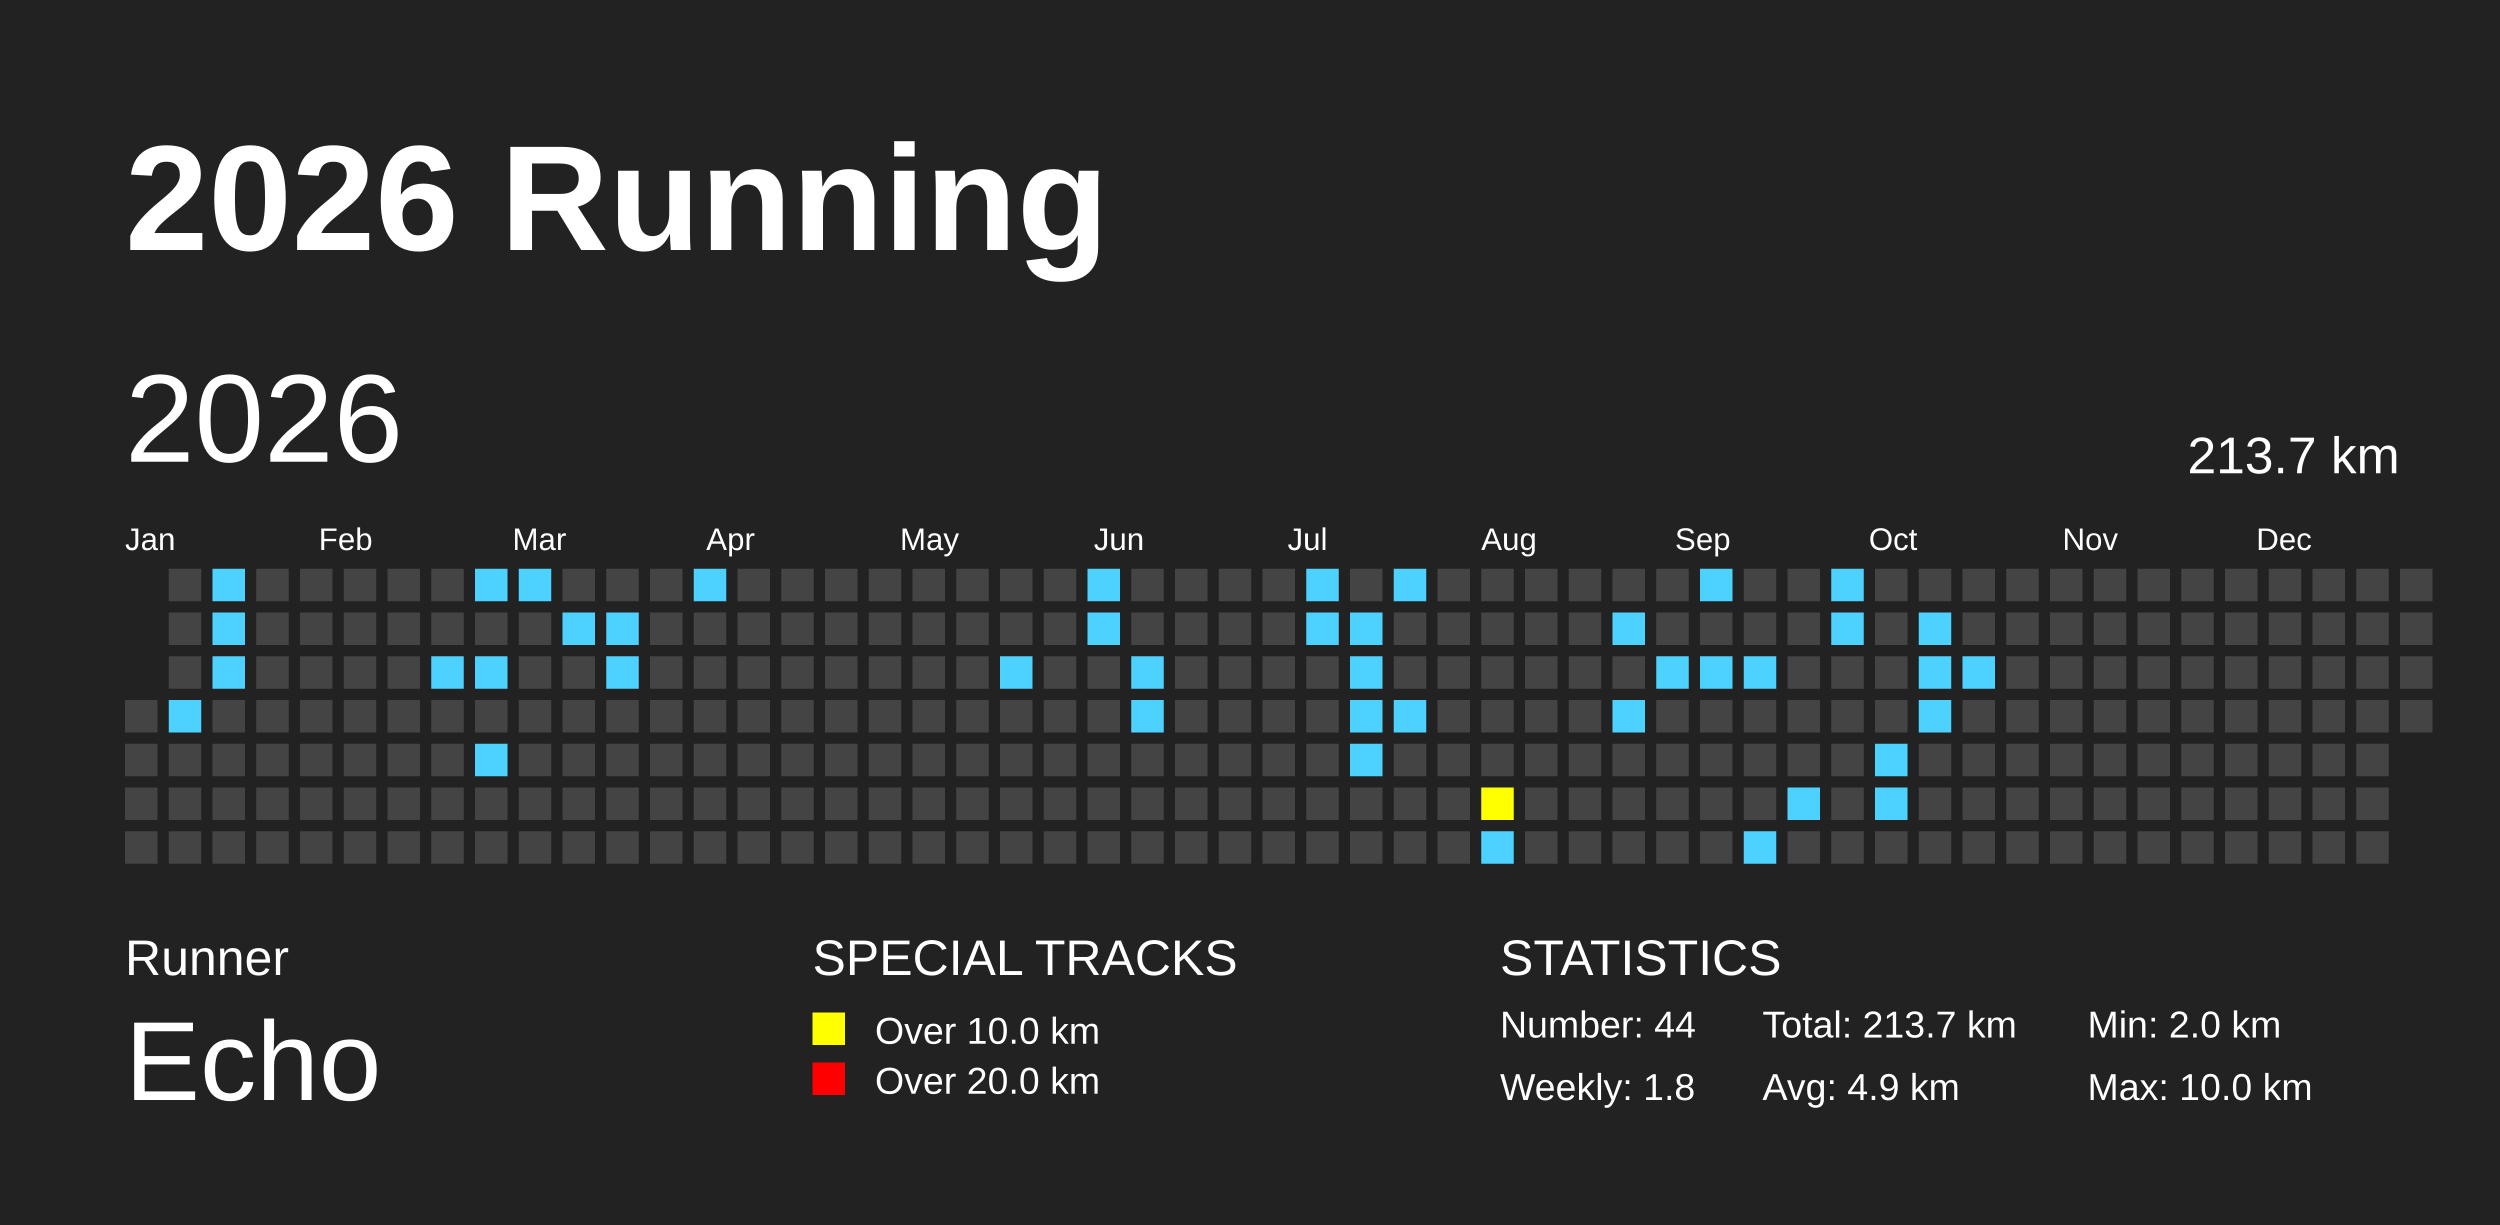
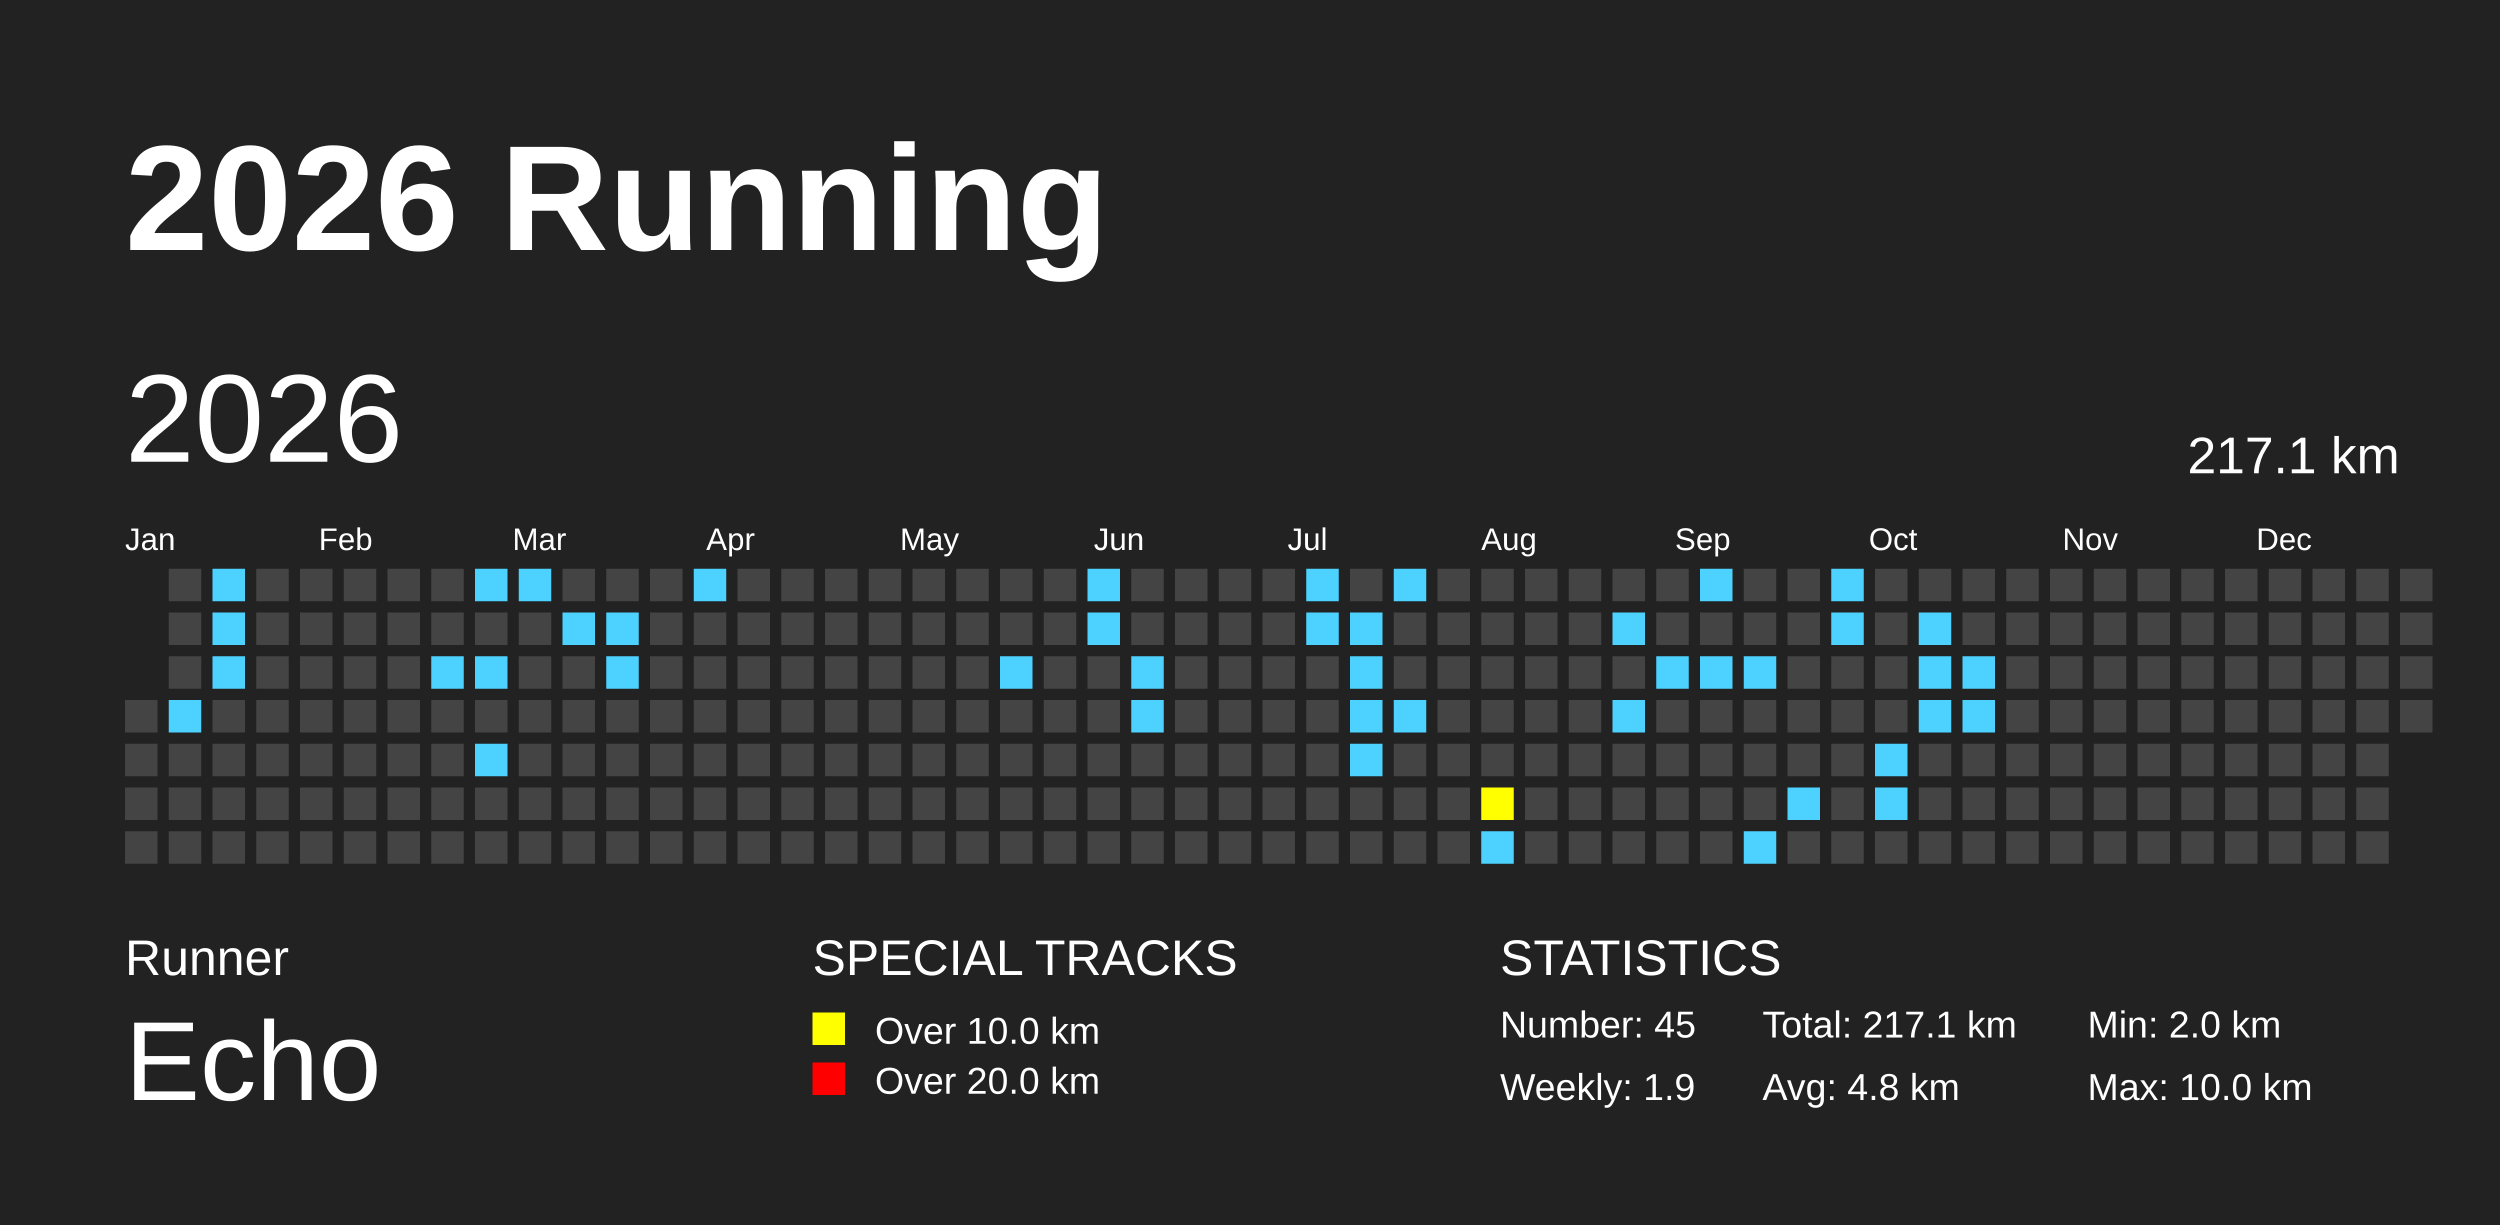
<svg xmlns="http://www.w3.org/2000/svg" baseProfile="full" height="98mm" version="1.1" viewBox="0,0,200,98" width="200mm">
  <defs />
  <rect fill="#222222" height="98" width="200" x="0" y="0" />
  <text fill="#FFFFFF" style="font-size:12px; font-family:Arial; font-weight:bold;" x="10" y="20">2026 Running</text>
  <text fill="#FFFFFF" style="font-size:4px; font-family:Arial" x="10" y="78">Runner</text>
  <text fill="#FFFFFF" style="font-size:9px; font-family:Arial" x="10" y="88">Echo</text>
  <text fill="#FFFFFF" style="font-size:4px; font-family:Arial" x="65" y="78">SPECIAL TRACKS</text>
  <rect fill="yellow" height="2.6" width="2.6" x="65" y="81" />
  <text fill="#FFFFFF" style="font-size:3px; font-family:Arial" x="70" y="83.5">Over 10.0 km</text>
  <rect fill="red" height="2.6" width="2.6" x="65" y="85" />
  <text fill="#FFFFFF" style="font-size:3px; font-family:Arial" x="70" y="87.5">Over 20.0 km</text>
  <text fill="#FFFFFF" style="font-size:4px; font-family:Arial" x="120" y="78">STATISTICS</text>
-   <text fill="#FFFFFF" style="font-size:3px; font-family:Arial" x="120" y="83">Number: 44</text>
-   <text fill="#FFFFFF" style="font-size:3px; font-family:Arial" x="120" y="88">Weekly: 1.8</text>
-   <text fill="#FFFFFF" style="font-size:3px; font-family:Arial" x="141" y="83">Total: 213.7 km</text>
-   <text fill="#FFFFFF" style="font-size:3px; font-family:Arial" x="141" y="88">Avg: 4.9 km</text>
+   <text fill="#FFFFFF" style="font-size:3px; font-family:Arial" x="120" y="83">Number: 45</text>
+   <text fill="#FFFFFF" style="font-size:3px; font-family:Arial" x="120" y="88">Weekly: 1.9</text>
+   <text fill="#FFFFFF" style="font-size:3px; font-family:Arial" x="141" y="83">Total: 217.1 km</text>
+   <text fill="#FFFFFF" style="font-size:3px; font-family:Arial" x="141" y="88">Avg: 4.8 km</text>
  <text fill="#FFFFFF" style="font-size:3px; font-family:Arial" x="167" y="83">Min: 2.0 km</text>
  <text fill="#FFFFFF" style="font-size:3px; font-family:Arial" x="167" y="88">Max: 10.0 km</text>
  <text dominant-baseline="hanging" fill="#FFFFFF" style="font-size:10.0px; font-family:Arial;" x="10" y="30">2026</text>
-   <text dominant-baseline="hanging" fill="#FFFFFF" style="font-size:4.125px; font-family:Arial;" x="175" y="35">213.7 km</text>
+   <text dominant-baseline="hanging" fill="#FFFFFF" style="font-size:4.125px; font-family:Arial;" x="175" y="35">217.1 km</text>
  <text fill="#FFFFFF" style="font-size:2.5px; font-family:Arial" x="10.0" y="44">Jan</text>
  <text fill="#FFFFFF" style="font-size:2.5px; font-family:Arial" x="25.5" y="44">Feb</text>
  <text fill="#FFFFFF" style="font-size:2.5px; font-family:Arial" x="41.0" y="44">Mar</text>
  <text fill="#FFFFFF" style="font-size:2.5px; font-family:Arial" x="56.5" y="44">Apr</text>
  <text fill="#FFFFFF" style="font-size:2.5px; font-family:Arial" x="72.0" y="44">May</text>
  <text fill="#FFFFFF" style="font-size:2.5px; font-family:Arial" x="87.5" y="44">Jun</text>
  <text fill="#FFFFFF" style="font-size:2.5px; font-family:Arial" x="103.0" y="44">Jul</text>
  <text fill="#FFFFFF" style="font-size:2.5px; font-family:Arial" x="118.5" y="44">Aug</text>
  <text fill="#FFFFFF" style="font-size:2.5px; font-family:Arial" x="134.0" y="44">Sep</text>
  <text fill="#FFFFFF" style="font-size:2.5px; font-family:Arial" x="149.5" y="44">Oct</text>
  <text fill="#FFFFFF" style="font-size:2.5px; font-family:Arial" x="165.0" y="44">Nov</text>
  <text fill="#FFFFFF" style="font-size:2.5px; font-family:Arial" x="180.5" y="44">Dec</text>
  <rect fill="#444444" height="2.6" width="2.6" x="10.0" y="56.0" />
  <rect fill="#444444" height="2.6" width="2.6" x="10.0" y="59.5" />
  <rect fill="#444444" height="2.6" width="2.6" x="10.0" y="63.0" />
  <rect fill="#444444" height="2.6" width="2.6" x="10.0" y="66.5" />
  <rect fill="#444444" height="2.6" width="2.6" x="13.5" y="45.5" />
  <rect fill="#444444" height="2.6" width="2.6" x="13.5" y="49.0" />
  <rect fill="#444444" height="2.6" width="2.6" x="13.5" y="52.5" />
  <rect fill="#4DD2FF" height="2.6" width="2.6" x="13.5" y="56.0" />
  <rect fill="#444444" height="2.6" width="2.6" x="13.5" y="59.5" />
  <rect fill="#444444" height="2.6" width="2.6" x="13.5" y="63.0" />
  <rect fill="#444444" height="2.6" width="2.6" x="13.5" y="66.5" />
  <rect fill="#4DD2FF" height="2.6" width="2.6" x="17.0" y="45.5" />
  <rect fill="#4DD2FF" height="2.6" width="2.6" x="17.0" y="49.0" />
  <rect fill="#4DD2FF" height="2.6" width="2.6" x="17.0" y="52.5" />
  <rect fill="#444444" height="2.6" width="2.6" x="17.0" y="56.0" />
  <rect fill="#444444" height="2.6" width="2.6" x="17.0" y="59.5" />
  <rect fill="#444444" height="2.6" width="2.6" x="17.0" y="63.0" />
  <rect fill="#444444" height="2.6" width="2.6" x="17.0" y="66.5" />
  <rect fill="#444444" height="2.6" width="2.6" x="20.5" y="45.5" />
  <rect fill="#444444" height="2.6" width="2.6" x="20.5" y="49.0" />
  <rect fill="#444444" height="2.6" width="2.6" x="20.5" y="52.5" />
  <rect fill="#444444" height="2.6" width="2.6" x="20.5" y="56.0" />
  <rect fill="#444444" height="2.6" width="2.6" x="20.5" y="59.5" />
  <rect fill="#444444" height="2.6" width="2.6" x="20.5" y="63.0" />
  <rect fill="#444444" height="2.6" width="2.6" x="20.5" y="66.5" />
  <rect fill="#444444" height="2.6" width="2.6" x="24.0" y="45.5" />
  <rect fill="#444444" height="2.6" width="2.6" x="24.0" y="49.0" />
  <rect fill="#444444" height="2.6" width="2.6" x="24.0" y="52.5" />
  <rect fill="#444444" height="2.6" width="2.6" x="24.0" y="56.0" />
  <rect fill="#444444" height="2.6" width="2.6" x="24.0" y="59.5" />
  <rect fill="#444444" height="2.6" width="2.6" x="24.0" y="63.0" />
  <rect fill="#444444" height="2.6" width="2.6" x="24.0" y="66.5" />
  <rect fill="#444444" height="2.6" width="2.6" x="27.5" y="45.5" />
  <rect fill="#444444" height="2.6" width="2.6" x="27.5" y="49.0" />
  <rect fill="#444444" height="2.6" width="2.6" x="27.5" y="52.5" />
  <rect fill="#444444" height="2.6" width="2.6" x="27.5" y="56.0" />
  <rect fill="#444444" height="2.6" width="2.6" x="27.5" y="59.5" />
  <rect fill="#444444" height="2.6" width="2.6" x="27.5" y="63.0" />
  <rect fill="#444444" height="2.6" width="2.6" x="27.5" y="66.5" />
  <rect fill="#444444" height="2.6" width="2.6" x="31.0" y="45.5" />
  <rect fill="#444444" height="2.6" width="2.6" x="31.0" y="49.0" />
  <rect fill="#444444" height="2.6" width="2.6" x="31.0" y="52.5" />
  <rect fill="#444444" height="2.6" width="2.6" x="31.0" y="56.0" />
  <rect fill="#444444" height="2.6" width="2.6" x="31.0" y="59.5" />
  <rect fill="#444444" height="2.6" width="2.6" x="31.0" y="63.0" />
  <rect fill="#444444" height="2.6" width="2.6" x="31.0" y="66.5" />
  <rect fill="#444444" height="2.6" width="2.6" x="34.5" y="45.5" />
  <rect fill="#444444" height="2.6" width="2.6" x="34.5" y="49.0" />
  <rect fill="#4DD2FF" height="2.6" width="2.6" x="34.5" y="52.5" />
  <rect fill="#444444" height="2.6" width="2.6" x="34.5" y="56.0" />
  <rect fill="#444444" height="2.6" width="2.6" x="34.5" y="59.5" />
  <rect fill="#444444" height="2.6" width="2.6" x="34.5" y="63.0" />
  <rect fill="#444444" height="2.6" width="2.6" x="34.5" y="66.5" />
  <rect fill="#4DD2FF" height="2.6" width="2.6" x="38.0" y="45.5" />
  <rect fill="#444444" height="2.6" width="2.6" x="38.0" y="49.0" />
  <rect fill="#4DD2FF" height="2.6" width="2.6" x="38.0" y="52.5" />
  <rect fill="#444444" height="2.6" width="2.6" x="38.0" y="56.0" />
  <rect fill="#4DD2FF" height="2.6" width="2.6" x="38.0" y="59.5" />
  <rect fill="#444444" height="2.6" width="2.6" x="38.0" y="63.0" />
  <rect fill="#444444" height="2.6" width="2.6" x="38.0" y="66.5" />
  <rect fill="#4DD2FF" height="2.6" width="2.6" x="41.5" y="45.5" />
  <rect fill="#444444" height="2.6" width="2.6" x="41.5" y="49.0" />
  <rect fill="#444444" height="2.6" width="2.6" x="41.5" y="52.5" />
  <rect fill="#444444" height="2.6" width="2.6" x="41.5" y="56.0" />
  <rect fill="#444444" height="2.6" width="2.6" x="41.5" y="59.5" />
  <rect fill="#444444" height="2.6" width="2.6" x="41.5" y="63.0" />
  <rect fill="#444444" height="2.6" width="2.6" x="41.5" y="66.5" />
  <rect fill="#444444" height="2.6" width="2.6" x="45.0" y="45.5" />
  <rect fill="#4DD2FF" height="2.6" width="2.6" x="45.0" y="49.0" />
  <rect fill="#444444" height="2.6" width="2.6" x="45.0" y="52.5" />
  <rect fill="#444444" height="2.6" width="2.6" x="45.0" y="56.0" />
  <rect fill="#444444" height="2.6" width="2.6" x="45.0" y="59.5" />
  <rect fill="#444444" height="2.6" width="2.6" x="45.0" y="63.0" />
  <rect fill="#444444" height="2.6" width="2.6" x="45.0" y="66.5" />
  <rect fill="#444444" height="2.6" width="2.6" x="48.5" y="45.5" />
  <rect fill="#4DD2FF" height="2.6" width="2.6" x="48.5" y="49.0" />
  <rect fill="#4DD2FF" height="2.6" width="2.6" x="48.5" y="52.5" />
  <rect fill="#444444" height="2.6" width="2.6" x="48.5" y="56.0" />
  <rect fill="#444444" height="2.6" width="2.6" x="48.5" y="59.5" />
  <rect fill="#444444" height="2.6" width="2.6" x="48.5" y="63.0" />
  <rect fill="#444444" height="2.6" width="2.6" x="48.5" y="66.5" />
  <rect fill="#444444" height="2.6" width="2.6" x="52.0" y="45.5" />
  <rect fill="#444444" height="2.6" width="2.6" x="52.0" y="49.0" />
  <rect fill="#444444" height="2.6" width="2.6" x="52.0" y="52.5" />
  <rect fill="#444444" height="2.6" width="2.6" x="52.0" y="56.0" />
  <rect fill="#444444" height="2.6" width="2.6" x="52.0" y="59.5" />
  <rect fill="#444444" height="2.6" width="2.6" x="52.0" y="63.0" />
  <rect fill="#444444" height="2.6" width="2.6" x="52.0" y="66.5" />
  <rect fill="#4DD2FF" height="2.6" width="2.6" x="55.5" y="45.5" />
  <rect fill="#444444" height="2.6" width="2.6" x="55.5" y="49.0" />
  <rect fill="#444444" height="2.6" width="2.6" x="55.5" y="52.5" />
  <rect fill="#444444" height="2.6" width="2.6" x="55.5" y="56.0" />
  <rect fill="#444444" height="2.6" width="2.6" x="55.5" y="59.5" />
  <rect fill="#444444" height="2.6" width="2.6" x="55.5" y="63.0" />
  <rect fill="#444444" height="2.6" width="2.6" x="55.5" y="66.5" />
  <rect fill="#444444" height="2.6" width="2.6" x="59.0" y="45.5" />
  <rect fill="#444444" height="2.6" width="2.6" x="59.0" y="49.0" />
  <rect fill="#444444" height="2.6" width="2.6" x="59.0" y="52.5" />
  <rect fill="#444444" height="2.6" width="2.6" x="59.0" y="56.0" />
  <rect fill="#444444" height="2.6" width="2.6" x="59.0" y="59.5" />
  <rect fill="#444444" height="2.6" width="2.6" x="59.0" y="63.0" />
  <rect fill="#444444" height="2.6" width="2.6" x="59.0" y="66.5" />
  <rect fill="#444444" height="2.6" width="2.6" x="62.5" y="45.5" />
  <rect fill="#444444" height="2.6" width="2.6" x="62.5" y="49.0" />
  <rect fill="#444444" height="2.6" width="2.6" x="62.5" y="52.5" />
  <rect fill="#444444" height="2.6" width="2.6" x="62.5" y="56.0" />
  <rect fill="#444444" height="2.6" width="2.6" x="62.5" y="59.5" />
  <rect fill="#444444" height="2.6" width="2.6" x="62.5" y="63.0" />
  <rect fill="#444444" height="2.6" width="2.6" x="62.5" y="66.5" />
  <rect fill="#444444" height="2.6" width="2.6" x="66.0" y="45.5" />
  <rect fill="#444444" height="2.6" width="2.6" x="66.0" y="49.0" />
  <rect fill="#444444" height="2.6" width="2.6" x="66.0" y="52.5" />
  <rect fill="#444444" height="2.6" width="2.6" x="66.0" y="56.0" />
  <rect fill="#444444" height="2.6" width="2.6" x="66.0" y="59.5" />
  <rect fill="#444444" height="2.6" width="2.6" x="66.0" y="63.0" />
  <rect fill="#444444" height="2.6" width="2.6" x="66.0" y="66.5" />
  <rect fill="#444444" height="2.6" width="2.6" x="69.5" y="45.5" />
  <rect fill="#444444" height="2.6" width="2.6" x="69.5" y="49.0" />
  <rect fill="#444444" height="2.6" width="2.6" x="69.5" y="52.5" />
  <rect fill="#444444" height="2.6" width="2.6" x="69.5" y="56.0" />
  <rect fill="#444444" height="2.6" width="2.6" x="69.5" y="59.5" />
  <rect fill="#444444" height="2.6" width="2.6" x="69.5" y="63.0" />
  <rect fill="#444444" height="2.6" width="2.6" x="69.5" y="66.5" />
  <rect fill="#444444" height="2.6" width="2.6" x="73.0" y="45.5" />
  <rect fill="#444444" height="2.6" width="2.6" x="73.0" y="49.0" />
  <rect fill="#444444" height="2.6" width="2.6" x="73.0" y="52.5" />
  <rect fill="#444444" height="2.6" width="2.6" x="73.0" y="56.0" />
  <rect fill="#444444" height="2.6" width="2.6" x="73.0" y="59.5" />
  <rect fill="#444444" height="2.6" width="2.6" x="73.0" y="63.0" />
  <rect fill="#444444" height="2.6" width="2.6" x="73.0" y="66.5" />
  <rect fill="#444444" height="2.6" width="2.6" x="76.5" y="45.5" />
  <rect fill="#444444" height="2.6" width="2.6" x="76.5" y="49.0" />
  <rect fill="#444444" height="2.6" width="2.6" x="76.5" y="52.5" />
  <rect fill="#444444" height="2.6" width="2.6" x="76.5" y="56.0" />
  <rect fill="#444444" height="2.6" width="2.6" x="76.5" y="59.5" />
  <rect fill="#444444" height="2.6" width="2.6" x="76.5" y="63.0" />
  <rect fill="#444444" height="2.6" width="2.6" x="76.5" y="66.5" />
  <rect fill="#444444" height="2.6" width="2.6" x="80.0" y="45.5" />
  <rect fill="#444444" height="2.6" width="2.6" x="80.0" y="49.0" />
  <rect fill="#4DD2FF" height="2.6" width="2.6" x="80.0" y="52.5" />
  <rect fill="#444444" height="2.6" width="2.6" x="80.0" y="56.0" />
  <rect fill="#444444" height="2.6" width="2.6" x="80.0" y="59.5" />
  <rect fill="#444444" height="2.6" width="2.6" x="80.0" y="63.0" />
  <rect fill="#444444" height="2.6" width="2.6" x="80.0" y="66.5" />
  <rect fill="#444444" height="2.6" width="2.6" x="83.5" y="45.5" />
  <rect fill="#444444" height="2.6" width="2.6" x="83.5" y="49.0" />
  <rect fill="#444444" height="2.6" width="2.6" x="83.5" y="52.5" />
  <rect fill="#444444" height="2.6" width="2.6" x="83.5" y="56.0" />
  <rect fill="#444444" height="2.6" width="2.6" x="83.5" y="59.5" />
  <rect fill="#444444" height="2.6" width="2.6" x="83.5" y="63.0" />
  <rect fill="#444444" height="2.6" width="2.6" x="83.5" y="66.5" />
  <rect fill="#4DD2FF" height="2.6" width="2.6" x="87.0" y="45.5" />
  <rect fill="#4DD2FF" height="2.6" width="2.6" x="87.0" y="49.0" />
  <rect fill="#444444" height="2.6" width="2.6" x="87.0" y="52.5" />
  <rect fill="#444444" height="2.6" width="2.6" x="87.0" y="56.0" />
  <rect fill="#444444" height="2.6" width="2.6" x="87.0" y="59.5" />
  <rect fill="#444444" height="2.6" width="2.6" x="87.0" y="63.0" />
  <rect fill="#444444" height="2.6" width="2.6" x="87.0" y="66.5" />
  <rect fill="#444444" height="2.6" width="2.6" x="90.5" y="45.5" />
  <rect fill="#444444" height="2.6" width="2.6" x="90.5" y="49.0" />
  <rect fill="#4DD2FF" height="2.6" width="2.6" x="90.5" y="52.5" />
  <rect fill="#4DD2FF" height="2.6" width="2.6" x="90.5" y="56.0" />
  <rect fill="#444444" height="2.6" width="2.6" x="90.5" y="59.5" />
  <rect fill="#444444" height="2.6" width="2.6" x="90.5" y="63.0" />
  <rect fill="#444444" height="2.6" width="2.6" x="90.5" y="66.5" />
  <rect fill="#444444" height="2.6" width="2.6" x="94.0" y="45.5" />
  <rect fill="#444444" height="2.6" width="2.6" x="94.0" y="49.0" />
  <rect fill="#444444" height="2.6" width="2.6" x="94.0" y="52.5" />
  <rect fill="#444444" height="2.6" width="2.6" x="94.0" y="56.0" />
  <rect fill="#444444" height="2.6" width="2.6" x="94.0" y="59.5" />
  <rect fill="#444444" height="2.6" width="2.6" x="94.0" y="63.0" />
  <rect fill="#444444" height="2.6" width="2.6" x="94.0" y="66.5" />
  <rect fill="#444444" height="2.6" width="2.6" x="97.5" y="45.5" />
  <rect fill="#444444" height="2.6" width="2.6" x="97.5" y="49.0" />
  <rect fill="#444444" height="2.6" width="2.6" x="97.5" y="52.5" />
  <rect fill="#444444" height="2.6" width="2.6" x="97.5" y="56.0" />
  <rect fill="#444444" height="2.6" width="2.6" x="97.5" y="59.5" />
  <rect fill="#444444" height="2.6" width="2.6" x="97.5" y="63.0" />
  <rect fill="#444444" height="2.6" width="2.6" x="97.5" y="66.5" />
  <rect fill="#444444" height="2.6" width="2.6" x="101.0" y="45.5" />
  <rect fill="#444444" height="2.6" width="2.6" x="101.0" y="49.0" />
  <rect fill="#444444" height="2.6" width="2.6" x="101.0" y="52.5" />
  <rect fill="#444444" height="2.6" width="2.6" x="101.0" y="56.0" />
  <rect fill="#444444" height="2.6" width="2.6" x="101.0" y="59.5" />
  <rect fill="#444444" height="2.6" width="2.6" x="101.0" y="63.0" />
  <rect fill="#444444" height="2.6" width="2.6" x="101.0" y="66.5" />
  <rect fill="#4DD2FF" height="2.6" width="2.6" x="104.5" y="45.5" />
  <rect fill="#4DD2FF" height="2.6" width="2.6" x="104.5" y="49.0" />
  <rect fill="#444444" height="2.6" width="2.6" x="104.5" y="52.5" />
  <rect fill="#444444" height="2.6" width="2.6" x="104.5" y="56.0" />
  <rect fill="#444444" height="2.6" width="2.6" x="104.5" y="59.5" />
  <rect fill="#444444" height="2.6" width="2.6" x="104.5" y="63.0" />
  <rect fill="#444444" height="2.6" width="2.6" x="104.5" y="66.5" />
  <rect fill="#444444" height="2.6" width="2.6" x="108.0" y="45.5" />
  <rect fill="#4DD2FF" height="2.6" width="2.6" x="108.0" y="49.0" />
  <rect fill="#4DD2FF" height="2.6" width="2.6" x="108.0" y="52.5" />
  <rect fill="#4DD2FF" height="2.6" width="2.6" x="108.0" y="56.0" />
  <rect fill="#4DD2FF" height="2.6" width="2.6" x="108.0" y="59.5" />
  <rect fill="#444444" height="2.6" width="2.6" x="108.0" y="63.0" />
  <rect fill="#444444" height="2.6" width="2.6" x="108.0" y="66.5" />
  <rect fill="#4DD2FF" height="2.6" width="2.6" x="111.5" y="45.5" />
  <rect fill="#444444" height="2.6" width="2.6" x="111.5" y="49.0" />
  <rect fill="#444444" height="2.6" width="2.6" x="111.5" y="52.5" />
  <rect fill="#4DD2FF" height="2.6" width="2.6" x="111.5" y="56.0" />
  <rect fill="#444444" height="2.6" width="2.6" x="111.5" y="59.5" />
  <rect fill="#444444" height="2.6" width="2.6" x="111.5" y="63.0" />
  <rect fill="#444444" height="2.6" width="2.6" x="111.5" y="66.5" />
  <rect fill="#444444" height="2.6" width="2.6" x="115.0" y="45.5" />
  <rect fill="#444444" height="2.6" width="2.6" x="115.0" y="49.0" />
  <rect fill="#444444" height="2.6" width="2.6" x="115.0" y="52.5" />
  <rect fill="#444444" height="2.6" width="2.6" x="115.0" y="56.0" />
  <rect fill="#444444" height="2.6" width="2.6" x="115.0" y="59.5" />
  <rect fill="#444444" height="2.6" width="2.6" x="115.0" y="63.0" />
  <rect fill="#444444" height="2.6" width="2.6" x="115.0" y="66.5" />
  <rect fill="#444444" height="2.6" width="2.6" x="118.5" y="45.5" />
  <rect fill="#444444" height="2.6" width="2.6" x="118.5" y="49.0" />
  <rect fill="#444444" height="2.6" width="2.6" x="118.5" y="52.5" />
  <rect fill="#444444" height="2.6" width="2.6" x="118.5" y="56.0" />
  <rect fill="#444444" height="2.6" width="2.6" x="118.5" y="59.5" />
  <rect fill="yellow" height="2.6" width="2.6" x="118.5" y="63.0" />
  <rect fill="#4DD2FF" height="2.6" width="2.6" x="118.5" y="66.5" />
  <rect fill="#444444" height="2.6" width="2.6" x="122.0" y="45.5" />
  <rect fill="#444444" height="2.6" width="2.6" x="122.0" y="49.0" />
  <rect fill="#444444" height="2.6" width="2.6" x="122.0" y="52.5" />
  <rect fill="#444444" height="2.6" width="2.6" x="122.0" y="56.0" />
  <rect fill="#444444" height="2.6" width="2.6" x="122.0" y="59.5" />
  <rect fill="#444444" height="2.6" width="2.6" x="122.0" y="63.0" />
  <rect fill="#444444" height="2.6" width="2.6" x="122.0" y="66.5" />
  <rect fill="#444444" height="2.6" width="2.6" x="125.5" y="45.5" />
  <rect fill="#444444" height="2.6" width="2.6" x="125.5" y="49.0" />
  <rect fill="#444444" height="2.6" width="2.6" x="125.5" y="52.5" />
  <rect fill="#444444" height="2.6" width="2.6" x="125.5" y="56.0" />
  <rect fill="#444444" height="2.6" width="2.6" x="125.5" y="59.5" />
  <rect fill="#444444" height="2.6" width="2.6" x="125.5" y="63.0" />
  <rect fill="#444444" height="2.6" width="2.6" x="125.5" y="66.5" />
  <rect fill="#444444" height="2.6" width="2.6" x="129.0" y="45.5" />
  <rect fill="#4DD2FF" height="2.6" width="2.6" x="129.0" y="49.0" />
  <rect fill="#444444" height="2.6" width="2.6" x="129.0" y="52.5" />
  <rect fill="#4DD2FF" height="2.6" width="2.6" x="129.0" y="56.0" />
  <rect fill="#444444" height="2.6" width="2.6" x="129.0" y="59.5" />
  <rect fill="#444444" height="2.6" width="2.6" x="129.0" y="63.0" />
  <rect fill="#444444" height="2.6" width="2.6" x="129.0" y="66.5" />
  <rect fill="#444444" height="2.6" width="2.6" x="132.5" y="45.5" />
  <rect fill="#444444" height="2.6" width="2.6" x="132.5" y="49.0" />
  <rect fill="#4DD2FF" height="2.6" width="2.6" x="132.5" y="52.5" />
  <rect fill="#444444" height="2.6" width="2.6" x="132.5" y="56.0" />
  <rect fill="#444444" height="2.6" width="2.6" x="132.5" y="59.5" />
  <rect fill="#444444" height="2.6" width="2.6" x="132.5" y="63.0" />
  <rect fill="#444444" height="2.6" width="2.6" x="132.5" y="66.5" />
  <rect fill="#4DD2FF" height="2.6" width="2.6" x="136.0" y="45.5" />
  <rect fill="#444444" height="2.6" width="2.6" x="136.0" y="49.0" />
  <rect fill="#4DD2FF" height="2.6" width="2.6" x="136.0" y="52.5" />
  <rect fill="#444444" height="2.6" width="2.6" x="136.0" y="56.0" />
  <rect fill="#444444" height="2.6" width="2.6" x="136.0" y="59.5" />
  <rect fill="#444444" height="2.6" width="2.6" x="136.0" y="63.0" />
  <rect fill="#444444" height="2.6" width="2.6" x="136.0" y="66.5" />
  <rect fill="#444444" height="2.6" width="2.6" x="139.5" y="45.5" />
  <rect fill="#444444" height="2.6" width="2.6" x="139.5" y="49.0" />
  <rect fill="#4DD2FF" height="2.6" width="2.6" x="139.5" y="52.5" />
  <rect fill="#444444" height="2.6" width="2.6" x="139.5" y="56.0" />
  <rect fill="#444444" height="2.6" width="2.6" x="139.5" y="59.5" />
  <rect fill="#444444" height="2.6" width="2.6" x="139.5" y="63.0" />
  <rect fill="#4DD2FF" height="2.6" width="2.6" x="139.5" y="66.5" />
  <rect fill="#444444" height="2.6" width="2.6" x="143.0" y="45.5" />
  <rect fill="#444444" height="2.6" width="2.6" x="143.0" y="49.0" />
  <rect fill="#444444" height="2.6" width="2.6" x="143.0" y="52.5" />
  <rect fill="#444444" height="2.6" width="2.6" x="143.0" y="56.0" />
  <rect fill="#444444" height="2.6" width="2.6" x="143.0" y="59.5" />
  <rect fill="#4DD2FF" height="2.6" width="2.6" x="143.0" y="63.0" />
  <rect fill="#444444" height="2.6" width="2.6" x="143.0" y="66.5" />
  <rect fill="#4DD2FF" height="2.6" width="2.6" x="146.5" y="45.5" />
  <rect fill="#4DD2FF" height="2.6" width="2.6" x="146.5" y="49.0" />
  <rect fill="#444444" height="2.6" width="2.6" x="146.5" y="52.5" />
  <rect fill="#444444" height="2.6" width="2.6" x="146.5" y="56.0" />
  <rect fill="#444444" height="2.6" width="2.6" x="146.5" y="59.5" />
  <rect fill="#444444" height="2.6" width="2.6" x="146.5" y="63.0" />
  <rect fill="#444444" height="2.6" width="2.6" x="146.5" y="66.5" />
  <rect fill="#444444" height="2.6" width="2.6" x="150.0" y="45.5" />
  <rect fill="#444444" height="2.6" width="2.6" x="150.0" y="49.0" />
  <rect fill="#444444" height="2.6" width="2.6" x="150.0" y="52.5" />
  <rect fill="#444444" height="2.6" width="2.6" x="150.0" y="56.0" />
  <rect fill="#4DD2FF" height="2.6" width="2.6" x="150.0" y="59.5" />
  <rect fill="#4DD2FF" height="2.6" width="2.6" x="150.0" y="63.0" />
  <rect fill="#444444" height="2.6" width="2.6" x="150.0" y="66.5" />
  <rect fill="#444444" height="2.6" width="2.6" x="153.5" y="45.5" />
  <rect fill="#4DD2FF" height="2.6" width="2.6" x="153.5" y="49.0" />
  <rect fill="#4DD2FF" height="2.6" width="2.6" x="153.5" y="52.5" />
  <rect fill="#4DD2FF" height="2.6" width="2.6" x="153.5" y="56.0" />
  <rect fill="#444444" height="2.6" width="2.6" x="153.5" y="59.5" />
  <rect fill="#444444" height="2.6" width="2.6" x="153.5" y="63.0" />
  <rect fill="#444444" height="2.6" width="2.6" x="153.5" y="66.5" />
  <rect fill="#444444" height="2.6" width="2.6" x="157.0" y="45.5" />
  <rect fill="#444444" height="2.6" width="2.6" x="157.0" y="49.0" />
  <rect fill="#4DD2FF" height="2.6" width="2.6" x="157.0" y="52.5" />
-   <rect fill="#444444" height="2.6" width="2.6" x="157.0" y="56.0" />
+   <rect fill="#4DD2FF" height="2.6" width="2.6" x="157.0" y="56.0" />
  <rect fill="#444444" height="2.6" width="2.6" x="157.0" y="59.5" />
  <rect fill="#444444" height="2.6" width="2.6" x="157.0" y="63.0" />
  <rect fill="#444444" height="2.6" width="2.6" x="157.0" y="66.5" />
  <rect fill="#444444" height="2.6" width="2.6" x="160.5" y="45.5" />
  <rect fill="#444444" height="2.6" width="2.6" x="160.5" y="49.0" />
  <rect fill="#444444" height="2.6" width="2.6" x="160.5" y="52.5" />
  <rect fill="#444444" height="2.6" width="2.6" x="160.5" y="56.0" />
  <rect fill="#444444" height="2.6" width="2.6" x="160.5" y="59.5" />
  <rect fill="#444444" height="2.6" width="2.6" x="160.5" y="63.0" />
  <rect fill="#444444" height="2.6" width="2.6" x="160.5" y="66.5" />
  <rect fill="#444444" height="2.6" width="2.6" x="164.0" y="45.5" />
  <rect fill="#444444" height="2.6" width="2.6" x="164.0" y="49.0" />
  <rect fill="#444444" height="2.6" width="2.6" x="164.0" y="52.5" />
  <rect fill="#444444" height="2.6" width="2.6" x="164.0" y="56.0" />
  <rect fill="#444444" height="2.6" width="2.6" x="164.0" y="59.5" />
  <rect fill="#444444" height="2.6" width="2.6" x="164.0" y="63.0" />
  <rect fill="#444444" height="2.6" width="2.6" x="164.0" y="66.5" />
  <rect fill="#444444" height="2.6" width="2.6" x="167.5" y="45.5" />
  <rect fill="#444444" height="2.6" width="2.6" x="167.5" y="49.0" />
  <rect fill="#444444" height="2.6" width="2.6" x="167.5" y="52.5" />
  <rect fill="#444444" height="2.6" width="2.6" x="167.5" y="56.0" />
  <rect fill="#444444" height="2.6" width="2.6" x="167.5" y="59.5" />
  <rect fill="#444444" height="2.6" width="2.6" x="167.5" y="63.0" />
  <rect fill="#444444" height="2.6" width="2.6" x="167.5" y="66.5" />
  <rect fill="#444444" height="2.6" width="2.6" x="171.0" y="45.5" />
  <rect fill="#444444" height="2.6" width="2.6" x="171.0" y="49.0" />
  <rect fill="#444444" height="2.6" width="2.6" x="171.0" y="52.5" />
  <rect fill="#444444" height="2.6" width="2.6" x="171.0" y="56.0" />
  <rect fill="#444444" height="2.6" width="2.6" x="171.0" y="59.5" />
  <rect fill="#444444" height="2.6" width="2.6" x="171.0" y="63.0" />
  <rect fill="#444444" height="2.6" width="2.6" x="171.0" y="66.5" />
  <rect fill="#444444" height="2.6" width="2.6" x="174.5" y="45.5" />
  <rect fill="#444444" height="2.6" width="2.6" x="174.5" y="49.0" />
  <rect fill="#444444" height="2.6" width="2.6" x="174.5" y="52.5" />
  <rect fill="#444444" height="2.6" width="2.6" x="174.5" y="56.0" />
  <rect fill="#444444" height="2.6" width="2.6" x="174.5" y="59.5" />
  <rect fill="#444444" height="2.6" width="2.6" x="174.5" y="63.0" />
  <rect fill="#444444" height="2.6" width="2.6" x="174.5" y="66.5" />
  <rect fill="#444444" height="2.6" width="2.6" x="178.0" y="45.5" />
  <rect fill="#444444" height="2.6" width="2.6" x="178.0" y="49.0" />
  <rect fill="#444444" height="2.6" width="2.6" x="178.0" y="52.5" />
  <rect fill="#444444" height="2.6" width="2.6" x="178.0" y="56.0" />
  <rect fill="#444444" height="2.6" width="2.6" x="178.0" y="59.5" />
  <rect fill="#444444" height="2.6" width="2.6" x="178.0" y="63.0" />
  <rect fill="#444444" height="2.6" width="2.6" x="178.0" y="66.5" />
  <rect fill="#444444" height="2.6" width="2.6" x="181.5" y="45.5" />
  <rect fill="#444444" height="2.6" width="2.6" x="181.5" y="49.0" />
  <rect fill="#444444" height="2.6" width="2.6" x="181.5" y="52.5" />
  <rect fill="#444444" height="2.6" width="2.6" x="181.5" y="56.0" />
  <rect fill="#444444" height="2.6" width="2.6" x="181.5" y="59.5" />
  <rect fill="#444444" height="2.6" width="2.6" x="181.5" y="63.0" />
  <rect fill="#444444" height="2.6" width="2.6" x="181.5" y="66.5" />
  <rect fill="#444444" height="2.6" width="2.6" x="185.0" y="45.5" />
  <rect fill="#444444" height="2.6" width="2.6" x="185.0" y="49.0" />
  <rect fill="#444444" height="2.6" width="2.6" x="185.0" y="52.5" />
  <rect fill="#444444" height="2.6" width="2.6" x="185.0" y="56.0" />
  <rect fill="#444444" height="2.6" width="2.6" x="185.0" y="59.5" />
  <rect fill="#444444" height="2.6" width="2.6" x="185.0" y="63.0" />
  <rect fill="#444444" height="2.6" width="2.6" x="185.0" y="66.5" />
  <rect fill="#444444" height="2.6" width="2.6" x="188.5" y="45.5" />
  <rect fill="#444444" height="2.6" width="2.6" x="188.5" y="49.0" />
  <rect fill="#444444" height="2.6" width="2.6" x="188.5" y="52.5" />
  <rect fill="#444444" height="2.6" width="2.6" x="188.5" y="56.0" />
  <rect fill="#444444" height="2.6" width="2.6" x="188.5" y="59.5" />
  <rect fill="#444444" height="2.6" width="2.6" x="188.5" y="63.0" />
  <rect fill="#444444" height="2.6" width="2.6" x="188.5" y="66.5" />
  <rect fill="#444444" height="2.6" width="2.6" x="192.0" y="45.5" />
  <rect fill="#444444" height="2.6" width="2.6" x="192.0" y="49.0" />
  <rect fill="#444444" height="2.6" width="2.6" x="192.0" y="52.5" />
  <rect fill="#444444" height="2.6" width="2.6" x="192.0" y="56.0" />
</svg>
